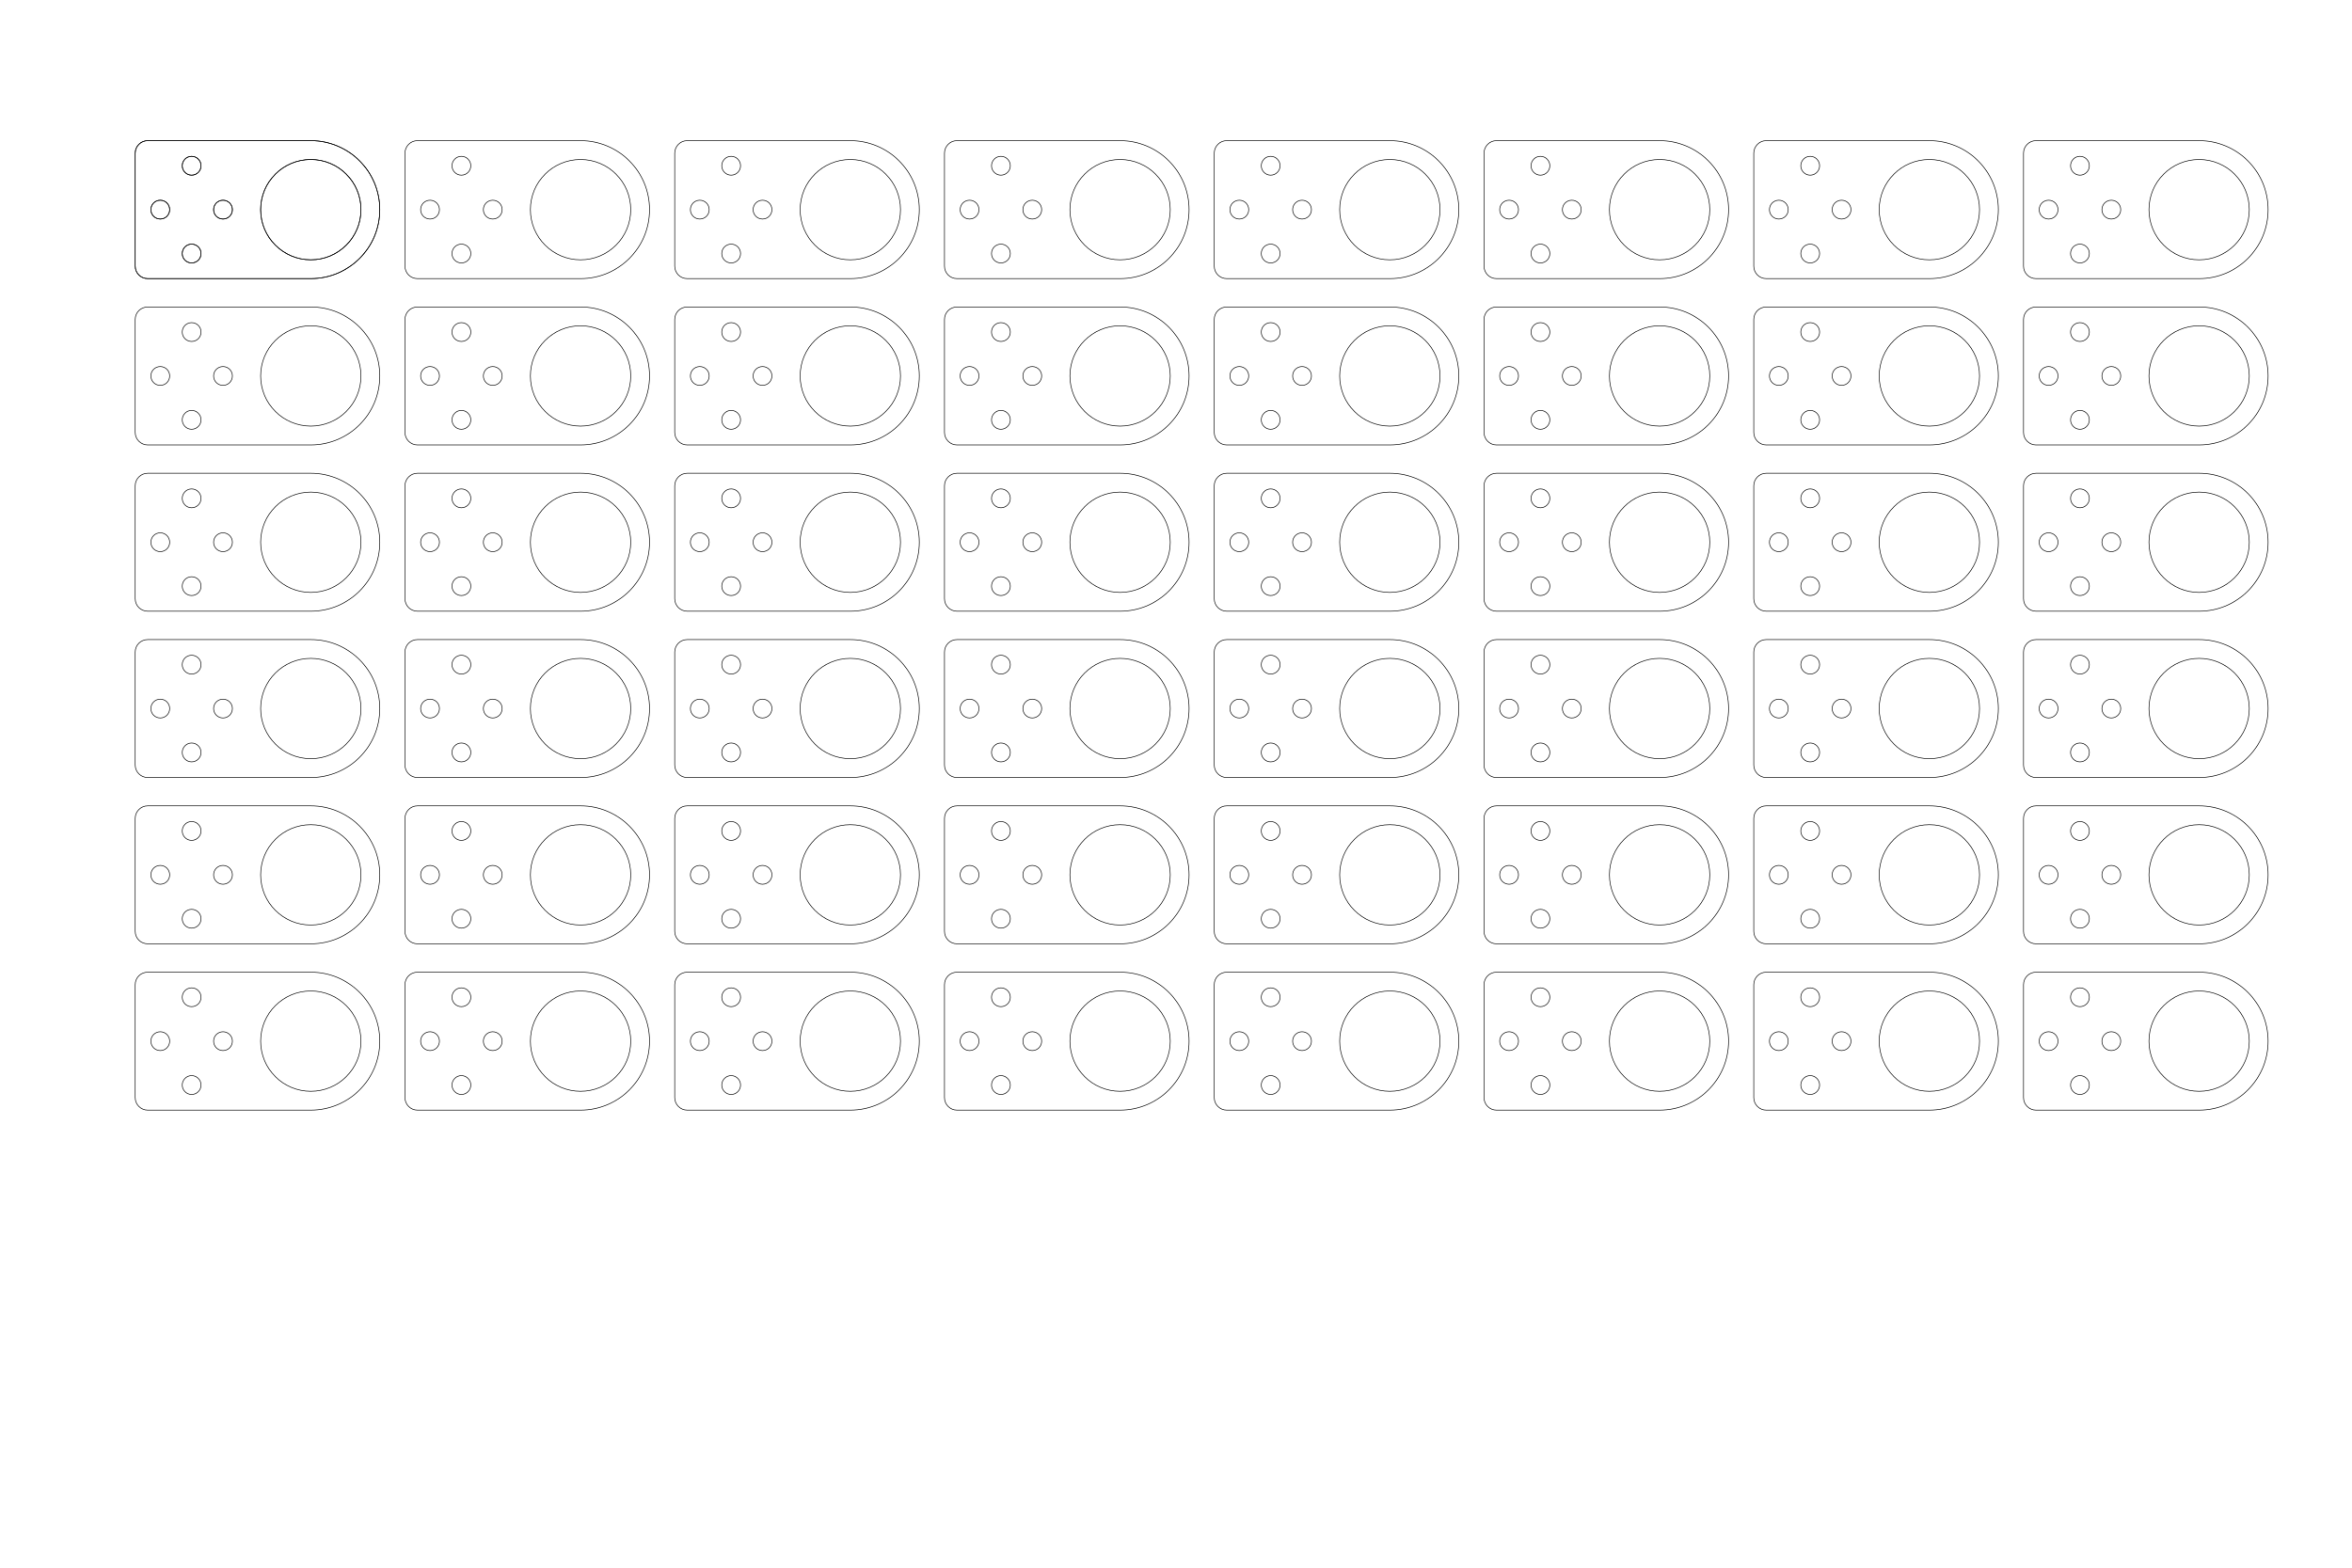
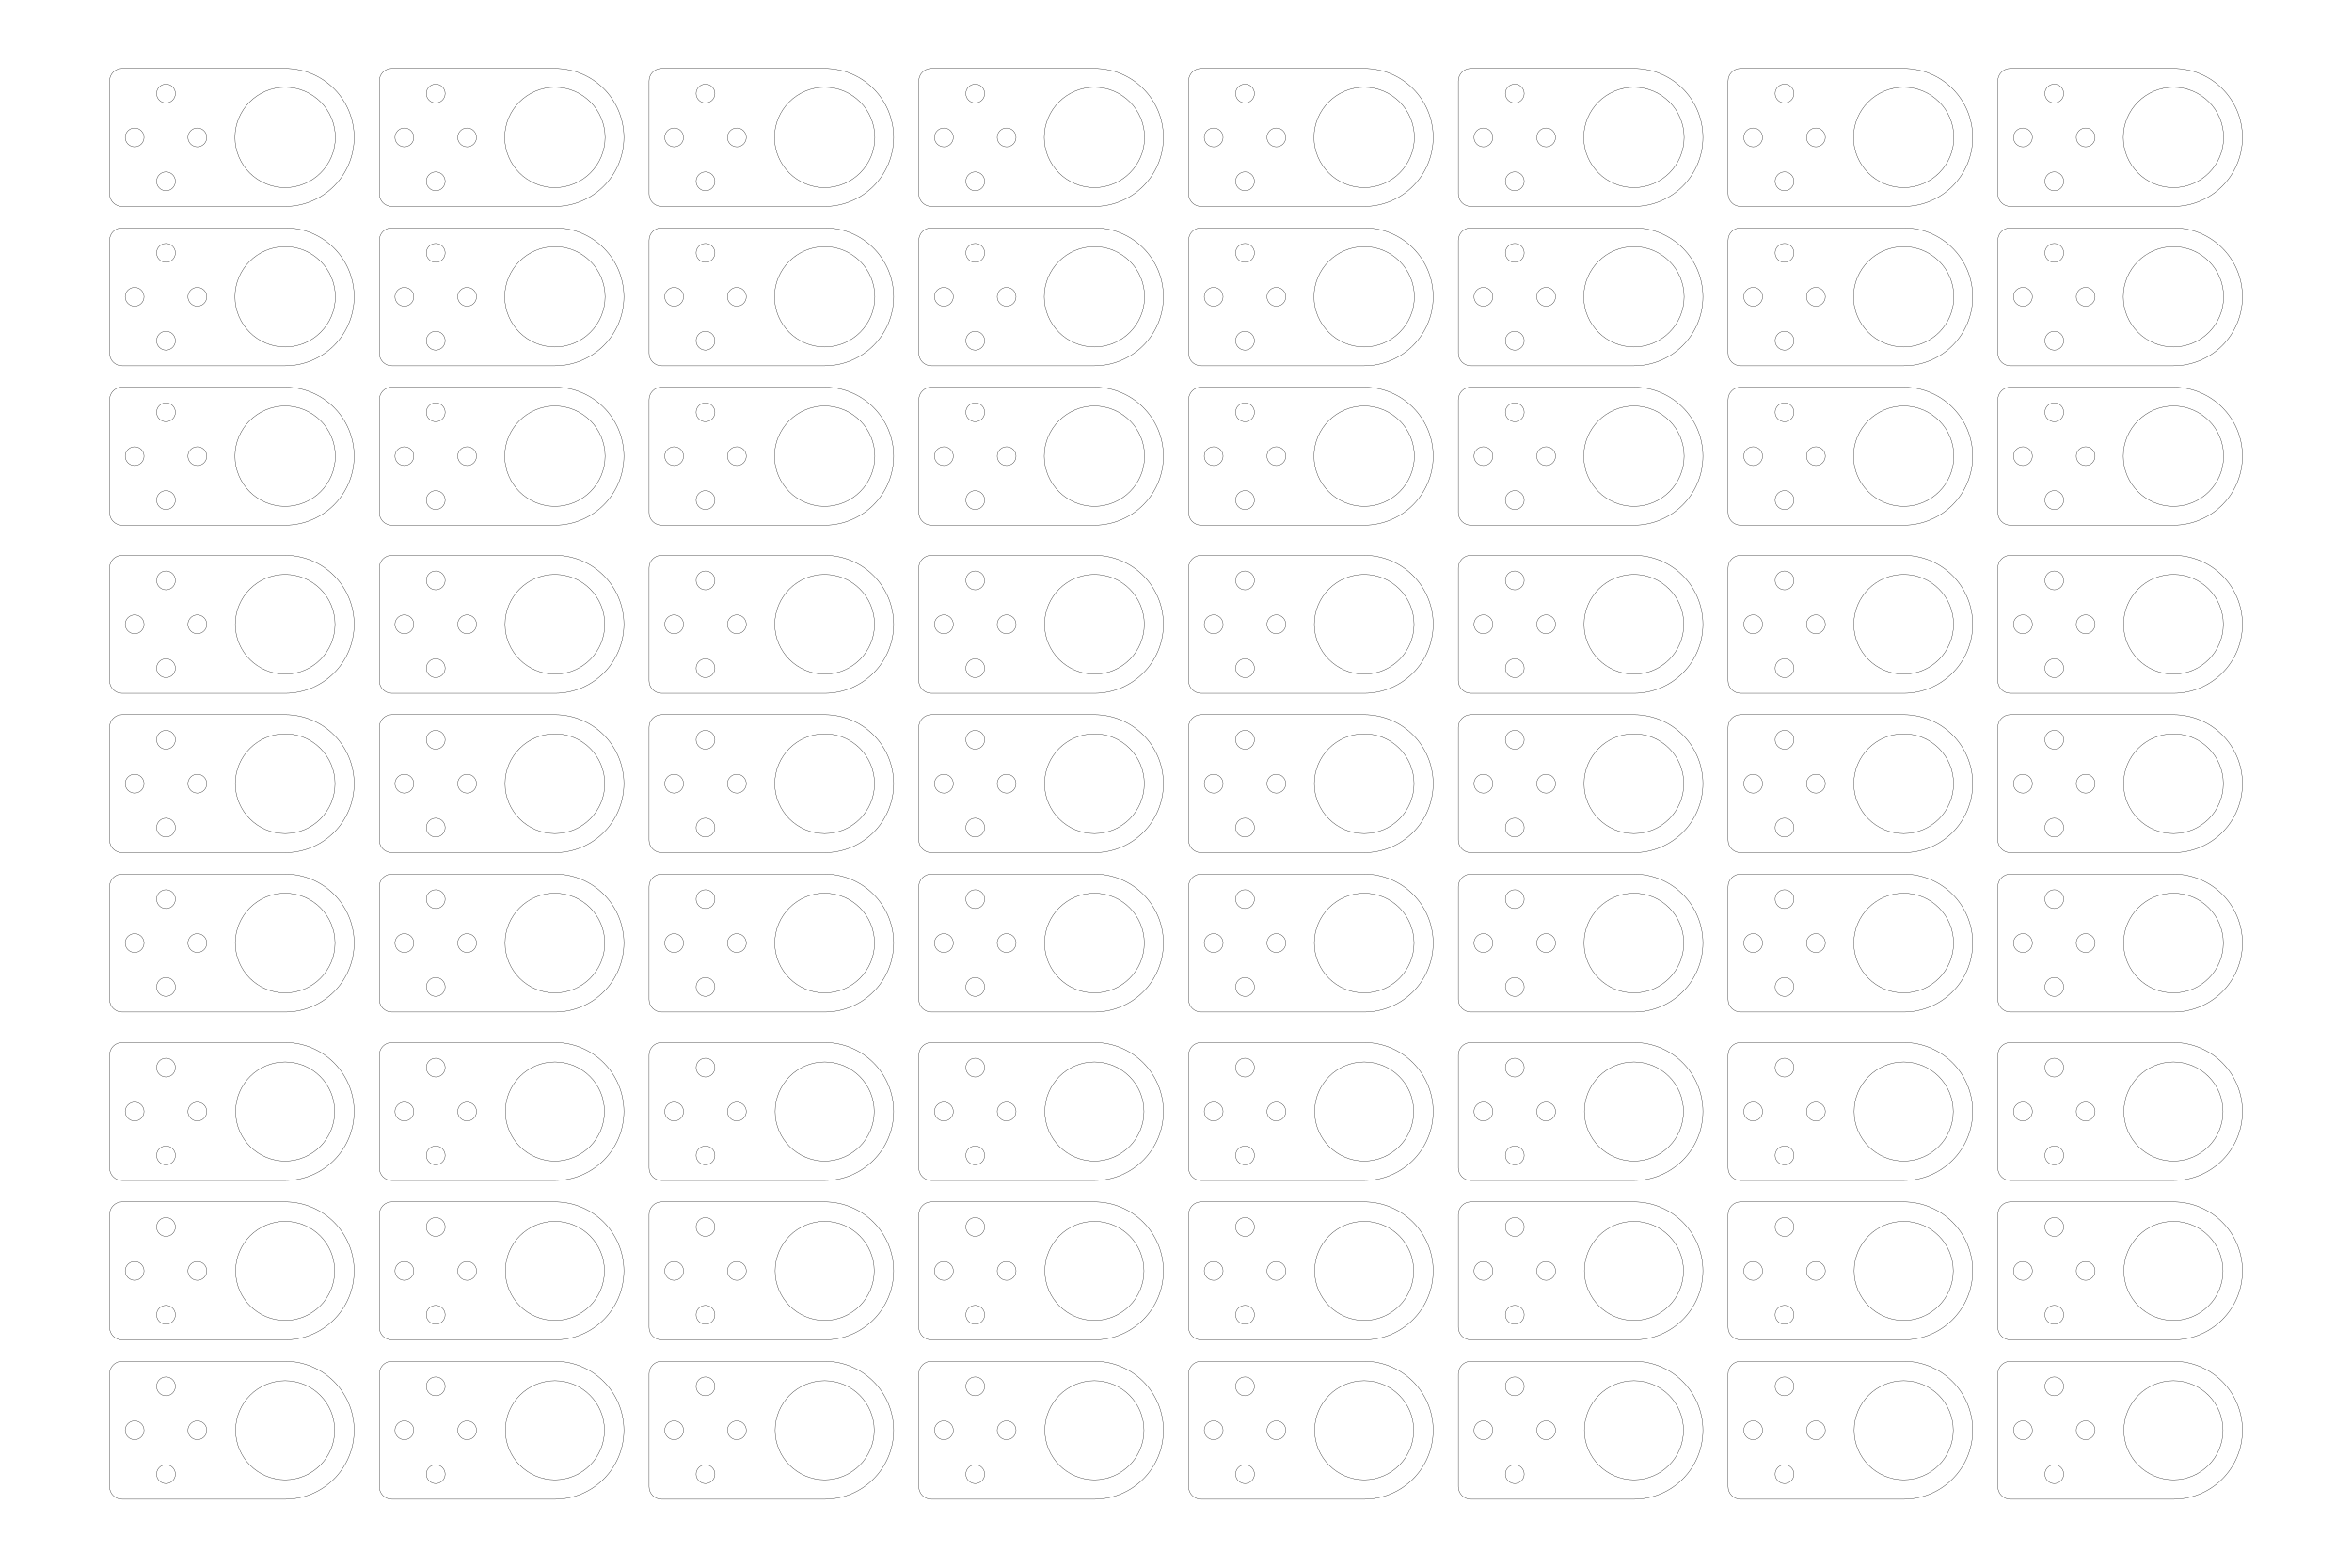
- <svg xmlns="http://www.w3.org/2000/svg" xmlns:xlink="http://www.w3.org/1999/xlink" version="1.1" width="375mm" height="250mm" viewBox="0 0 375 250" id="svg2">
+ <svg xmlns="http://www.w3.org/2000/svg" xmlns:xlink="http://www.w3.org/1999/xlink" id="svg2" viewBox="0 0 375 250" height="250mm" width="375mm" version="1.1">
  <defs id="defs4">
-     <radialGradient r="19.571" gradientTransform="matrix(0.14777,0.23089,-0.2468,0.15795,-26.318,-62.617)" cx="282.65" cy="29.149" gradientUnits="userSpaceOnUse" id="radialGradient3661">
-       <stop id="stop7" offset="0" stop-color="#71b2f8" />
-       <stop id="stop9" offset="1" stop-color="#002795" />
+     <radialGradient id="radialGradient3661" gradientUnits="userSpaceOnUse" cy="29.149" cx="282.65" gradientTransform="matrix(0.14777,0.23089,-0.2468,0.15795,-26.318,-62.617)" r="19.571">
+       <stop stop-color="#71b2f8" offset="0" id="stop7" />
+       <stop stop-color="#002795" offset="1" id="stop9" />
    </radialGradient>
-     <radialGradient r="19.571" gradientTransform="matrix(0.26631,0.065024,-0.17931,0.73438,-60.668,-36.938)" cx="270.58" cy="33.9" gradientUnits="userSpaceOnUse" id="radialGradient3817">
-       <stop id="stop12" offset="0" stop-color="#ff6d0f" />
-       <stop id="stop14" offset="1" stop-color="#ff1000" />
+     <radialGradient id="radialGradient3817" gradientUnits="userSpaceOnUse" cy="33.9" cx="270.58" gradientTransform="matrix(0.26631,0.065024,-0.17931,0.73438,-60.668,-36.938)" r="19.571">
+       <stop stop-color="#ff6d0f" offset="0" id="stop12" />
+       <stop stop-color="#ff1000" offset="1" id="stop14" />
    </radialGradient>
  </defs>
-   <text x="952.991" y="-79.377" id="text7009">
-     <tspan y="-79.377" x="952.991" style="font-style:normal;font-weight:normal;font-size:2.822px;text-align:center;text-anchor:start;fill:#000000;fill-opacity:1;stroke:none" dy="-0.282" id="tspan7011">182,27 mm</tspan>
-   </text>
-   <g id="use5116" transform="translate(-0.44491,-76.5678)">
-     <circle transform="scale(1,-1)" cx="50" cy="-110" r="8" style="fill:none;stroke:#000000;stroke-width:0.1;stroke-miterlimit:4;stroke-dasharray:none" id="circle4383" />
-     <path id="path4385" d="M 50,121 A 11,11 0 0 0 50,99 L 24,99 A 2,2 0 0 0 22,101 l 0,18 A 2,2 0 0 0 24,121 L 50,121" style="fill:none;fill-rule:evenodd;stroke:#000000;stroke-width:0.1;stroke-miterlimit:4;stroke-dasharray:none" />
-     <circle transform="scale(1,-1)" cx="31" cy="-103" r="1.5" style="fill:none;stroke:#000000;stroke-width:0.1;stroke-miterlimit:4;stroke-dasharray:none" id="circle4387" />
-     <circle transform="scale(1,-1)" cx="26" cy="-110" r="1.5" style="fill:none;stroke:#000000;stroke-width:0.1;stroke-miterlimit:4;stroke-dasharray:none" id="circle4389" />
-     <circle transform="scale(1,-1)" cx="36" cy="-110" r="1.5" style="fill:none;stroke:#000000;stroke-width:0.1;stroke-miterlimit:4;stroke-dasharray:none" id="circle4391" />
-     <circle transform="scale(1,-1)" cx="31" cy="-117" r="1.5" style="fill:none;stroke:#000000;stroke-width:0.1;stroke-miterlimit:4;stroke-dasharray:none" id="circle4393" />
+   <g style="stroke-width:0.05;stroke-miterlimit:4;stroke-dasharray:none;stroke:#000000;stroke-opacity:1;fill:none" id="g4307" transform="translate(-4.534975,-88.08378)">
+     <circle id="circle51" style="fill:none;stroke:#000000;stroke-width:0.05;stroke-miterlimit:4;stroke-dasharray:none;stroke-opacity:1" r="8" cy="-110" cx="50" transform="scale(1,-1)" />
+     <path style="fill:none;fill-rule:evenodd;stroke:#000000;stroke-width:0.05;stroke-miterlimit:4;stroke-dasharray:none;stroke-opacity:1" d="M 50,121 A 11,11 0 0 0 50,99 L 24,99 A 2,2 0 0 0 22,101 l 0,18 A 2,2 0 0 0 24,121 L 50,121" id="Sketch009001_w0000" />
+     <circle id="circle54" style="fill:none;stroke:#000000;stroke-width:0.05;stroke-miterlimit:4;stroke-dasharray:none;stroke-opacity:1" r="1.5" cy="-103" cx="31" transform="scale(1,-1)" />
+     <circle id="circle56" style="fill:none;stroke:#000000;stroke-width:0.05;stroke-miterlimit:4;stroke-dasharray:none;stroke-opacity:1" r="1.5" cy="-110" cx="26" transform="scale(1,-1)" />
+     <circle id="circle58" style="fill:none;stroke:#000000;stroke-width:0.05;stroke-miterlimit:4;stroke-dasharray:none;stroke-opacity:1" r="1.5" cy="-110" cx="36" transform="scale(1,-1)" />
+     <circle id="circle60" style="fill:none;stroke:#000000;stroke-width:0.05;stroke-miterlimit:4;stroke-dasharray:none;stroke-opacity:1" r="1.5" cy="-117" cx="31" transform="scale(1,-1)" />
  </g>
-   <use x="0" y="0" xlink:href="#use5116" id="use4823" />
-   <use x="0" y="0" xlink:href="#use5116" transform="translate(0,26.52)" id="use4825" />
-   <use x="0" y="0" xlink:href="#use5116" transform="translate(0,53.03999)" id="use4827" />
-   <use x="0" y="0" xlink:href="#use5116" transform="translate(0,79.55999)" id="use4829" />
-   <use x="0" y="0" xlink:href="#use5116" transform="translate(0,106.08)" id="use4831" />
-   <use x="0" y="0" xlink:href="#use5116" transform="translate(0,132.6)" id="use4833" />
-   <use x="0" y="0" xlink:href="#use5116" transform="translate(43.01,0)" id="use4835" />
-   <use x="0" y="0" xlink:href="#use5116" transform="translate(43.01,26.52)" id="use4837" />
-   <use x="0" y="0" xlink:href="#use5116" transform="translate(43.01,53.03999)" id="use4839" />
-   <use x="0" y="0" xlink:href="#use5116" transform="translate(43.01,79.55999)" id="use4841" />
-   <use x="0" y="0" xlink:href="#use5116" transform="translate(43.01,106.08)" id="use4843" />
-   <use x="0" y="0" xlink:href="#use5116" transform="translate(43.01,132.6)" id="use4845" />
-   <use x="0" y="0" xlink:href="#use5116" transform="translate(86.01999,0)" id="use4847" />
-   <use x="0" y="0" xlink:href="#use5116" transform="translate(86.01999,26.52)" id="use4849" />
-   <use x="0" y="0" xlink:href="#use5116" transform="translate(86.01999,53.03999)" id="use4851" />
-   <use x="0" y="0" xlink:href="#use5116" transform="translate(86.01999,79.55999)" id="use4853" />
-   <use x="0" y="0" xlink:href="#use5116" transform="translate(86.01999,106.08)" id="use4855" />
-   <use x="0" y="0" xlink:href="#use5116" transform="translate(86.01999,132.6)" id="use4857" />
-   <use x="0" y="0" xlink:href="#use5116" transform="translate(129.03,0)" id="use4859" />
-   <use x="0" y="0" xlink:href="#use5116" transform="translate(129.03,26.52)" id="use4861" />
-   <use x="0" y="0" xlink:href="#use5116" transform="translate(129.03,53.03999)" id="use4863" />
-   <use x="0" y="0" xlink:href="#use5116" transform="translate(129.03,79.55999)" id="use4865" />
-   <use x="0" y="0" xlink:href="#use5116" transform="translate(129.03,106.08)" id="use4867" />
-   <use x="0" y="0" xlink:href="#use5116" transform="translate(129.03,132.6)" id="use4869" />
-   <use x="0" y="0" xlink:href="#use5116" transform="translate(172.04,0)" id="use4871" />
-   <use x="0" y="0" xlink:href="#use5116" transform="translate(172.04,26.52)" id="use4873" />
-   <use x="0" y="0" xlink:href="#use5116" transform="translate(172.04,53.03999)" id="use4875" />
-   <use x="0" y="0" xlink:href="#use5116" transform="translate(172.04,79.55999)" id="use4877" />
-   <use x="0" y="0" xlink:href="#use5116" transform="translate(172.04,106.08)" id="use4879" />
-   <use x="0" y="0" xlink:href="#use5116" transform="translate(172.04,132.6)" id="use4881" />
-   <use x="0" y="0" xlink:href="#use5116" transform="translate(215.05,0)" id="use4883" />
-   <use x="0" y="0" xlink:href="#use5116" transform="translate(215.05,26.52)" id="use4885" />
-   <use x="0" y="0" xlink:href="#use5116" transform="translate(215.05,53.03999)" id="use4887" />
-   <use x="0" y="0" xlink:href="#use5116" transform="translate(215.05,79.55999)" id="use4889" />
-   <use x="0" y="0" xlink:href="#use5116" transform="translate(215.05,106.08)" id="use4891" />
-   <use x="0" y="0" xlink:href="#use5116" transform="translate(215.05,132.6)" id="use4893" />
-   <use x="0" y="0" xlink:href="#use5116" transform="translate(258.06,0)" id="use4895" />
-   <use x="0" y="0" xlink:href="#use5116" transform="translate(258.06,26.52)" id="use4897" />
-   <use x="0" y="0" xlink:href="#use5116" transform="translate(258.06,53.03999)" id="use4899" />
-   <use x="0" y="0" xlink:href="#use5116" transform="translate(258.06,79.55999)" id="use4901" />
-   <use x="0" y="0" xlink:href="#use5116" transform="translate(258.06,106.08)" id="use4903" />
-   <use x="0" y="0" xlink:href="#use5116" transform="translate(258.06,132.6)" id="use4905" />
-   <use x="0" y="0" xlink:href="#use5116" transform="translate(301.07,0)" id="use4907" />
-   <use x="0" y="0" xlink:href="#use5116" transform="translate(301.07,26.52)" id="use4909" />
-   <use x="0" y="0" xlink:href="#use5116" transform="translate(301.07,53.03999)" id="use4911" />
-   <use x="0" y="0" xlink:href="#use5116" transform="translate(301.07,79.55999)" id="use4913" />
-   <use x="0" y="0" xlink:href="#use5116" transform="translate(301.07,106.08)" id="use4915" />
-   <use x="0" y="0" xlink:href="#use5116" transform="translate(301.07,132.6)" id="use4917" />
+   <g style="stroke-width:0.05;stroke-miterlimit:4;stroke-dasharray:none;stroke:#000000;stroke-opacity:1;fill:none" id="g4315" transform="translate(-54.53498,-10.44178)">
+     <circle id="circle73" style="fill:none;stroke:#000000;stroke-width:0.05;stroke-miterlimit:4;stroke-dasharray:none;stroke-opacity:1" r="7.95" cy="-110" cx="100" transform="scale(1,-1)" />
+     <path style="fill:none;fill-rule:evenodd;stroke:#000000;stroke-width:0.05;stroke-miterlimit:4;stroke-dasharray:none;stroke-opacity:1" d="m 100,121 a 11,11 0 0 0 0,-22 L 74,99 A 2,2 0 0 0 72,101 l 0,18 A 2,2 0 0 0 74,121 L 100,121" id="Sketch012003_w0000" />
+     <circle id="circle76" style="fill:none;stroke:#000000;stroke-width:0.05;stroke-miterlimit:4;stroke-dasharray:none;stroke-opacity:1" r="1.5" cy="-103" cx="81" transform="scale(1,-1)" />
+     <circle id="circle78" style="fill:none;stroke:#000000;stroke-width:0.05;stroke-miterlimit:4;stroke-dasharray:none;stroke-opacity:1" r="1.5" cy="-110" cx="76" transform="scale(1,-1)" />
+     <circle id="circle80" style="fill:none;stroke:#000000;stroke-width:0.05;stroke-miterlimit:4;stroke-dasharray:none;stroke-opacity:1" r="1.5" cy="-110" cx="86" transform="scale(1,-1)" />
+     <circle id="circle82" style="fill:none;stroke:#000000;stroke-width:0.05;stroke-miterlimit:4;stroke-dasharray:none;stroke-opacity:1" r="1.5" cy="-117" cx="81" transform="scale(1,-1)" />
+   </g>
+   <g style="stroke-width:0.05;stroke-miterlimit:4;stroke-dasharray:none;stroke:#000000;stroke-opacity:1;fill:none" id="g4323" transform="translate(-104.535,67.25379)">
+     <circle id="circle84" style="fill:none;stroke:#000000;stroke-width:0.05;stroke-miterlimit:4;stroke-dasharray:none;stroke-opacity:1" r="7.9" cy="-110" cx="150" transform="scale(1,-1)" />
+     <path style="fill:none;fill-rule:evenodd;stroke:#000000;stroke-width:0.05;stroke-miterlimit:4;stroke-dasharray:none;stroke-opacity:1" d="m 150,121 a 11,11 0 0 0 0,-22 l -26,0 A 2,2 0 0 0 122,101 l 0,18 A 2,2 0 0 0 124,121 L 150,121" id="Sketch012004_w0000" />
+     <circle id="circle87" style="fill:none;stroke:#000000;stroke-width:0.05;stroke-miterlimit:4;stroke-dasharray:none;stroke-opacity:1" r="1.5" cy="-103" cx="131" transform="scale(1,-1)" />
+     <circle id="circle89" style="fill:none;stroke:#000000;stroke-width:0.05;stroke-miterlimit:4;stroke-dasharray:none;stroke-opacity:1" r="1.5" cy="-110" cx="126" transform="scale(1,-1)" />
+     <circle id="circle91" style="fill:none;stroke:#000000;stroke-width:0.05;stroke-miterlimit:4;stroke-dasharray:none;stroke-opacity:1" r="1.5" cy="-110" cx="136" transform="scale(1,-1)" />
+     <circle id="circle93" style="fill:none;stroke:#000000;stroke-width:0.05;stroke-miterlimit:4;stroke-dasharray:none;stroke-opacity:1" r="1.5" cy="-117" cx="131" transform="scale(1,-1)" />
+   </g>
+   <use style="stroke-width:0.05;stroke-miterlimit:4;stroke-dasharray:none;stroke:#000000;stroke-opacity:1;fill:none" height="100%" width="100%" id="use5236" transform="translate(0,25.415)" xlink:href="#g4307" y="0" x="0" />
+   <use style="stroke-width:0.05;stroke-miterlimit:4;stroke-dasharray:none;stroke:#000000;stroke-opacity:1;fill:none" height="100%" width="100%" id="use5238" transform="translate(0,50.82999)" xlink:href="#g4307" y="0" x="0" />
+   <use style="stroke-width:0.05;stroke-miterlimit:4;stroke-dasharray:none;stroke:#000000;stroke-opacity:1;fill:none" height="100%" width="100%" id="use5240" transform="translate(43.01,0)" xlink:href="#g4307" y="0" x="0" />
+   <use style="stroke-width:0.05;stroke-miterlimit:4;stroke-dasharray:none;stroke:#000000;stroke-opacity:1;fill:none" height="100%" width="100%" id="use5242" transform="translate(43.01,25.415)" xlink:href="#g4307" y="0" x="0" />
+   <use style="stroke-width:0.05;stroke-miterlimit:4;stroke-dasharray:none;stroke:#000000;stroke-opacity:1;fill:none" height="100%" width="100%" id="use5244" transform="translate(43.01,50.82999)" xlink:href="#g4307" y="0" x="0" />
+   <use style="stroke-width:0.05;stroke-miterlimit:4;stroke-dasharray:none;stroke:#000000;stroke-opacity:1;fill:none" height="100%" width="100%" id="use5246" transform="translate(86.01999,0)" xlink:href="#g4307" y="0" x="0" />
+   <use style="stroke-width:0.05;stroke-miterlimit:4;stroke-dasharray:none;stroke:#000000;stroke-opacity:1;fill:none" height="100%" width="100%" id="use5248" transform="translate(86.01999,25.415)" xlink:href="#g4307" y="0" x="0" />
+   <use style="stroke-width:0.05;stroke-miterlimit:4;stroke-dasharray:none;stroke:#000000;stroke-opacity:1;fill:none" height="100%" width="100%" id="use5250" transform="translate(86.01999,50.82999)" xlink:href="#g4307" y="0" x="0" />
+   <use style="stroke-width:0.05;stroke-miterlimit:4;stroke-dasharray:none;stroke:#000000;stroke-opacity:1;fill:none" height="100%" width="100%" id="use5252" transform="translate(129.03,0)" xlink:href="#g4307" y="0" x="0" />
+   <use style="stroke-width:0.05;stroke-miterlimit:4;stroke-dasharray:none;stroke:#000000;stroke-opacity:1;fill:none" height="100%" width="100%" id="use5254" transform="translate(129.03,25.415)" xlink:href="#g4307" y="0" x="0" />
+   <use style="stroke-width:0.05;stroke-miterlimit:4;stroke-dasharray:none;stroke:#000000;stroke-opacity:1;fill:none" height="100%" width="100%" id="use5256" transform="translate(129.03,50.82999)" xlink:href="#g4307" y="0" x="0" />
+   <use style="stroke-width:0.05;stroke-miterlimit:4;stroke-dasharray:none;stroke:#000000;stroke-opacity:1;fill:none" height="100%" width="100%" id="use5258" transform="translate(172.04,0)" xlink:href="#g4307" y="0" x="0" />
+   <use style="stroke-width:0.05;stroke-miterlimit:4;stroke-dasharray:none;stroke:#000000;stroke-opacity:1;fill:none" height="100%" width="100%" id="use5260" transform="translate(172.04,25.415)" xlink:href="#g4307" y="0" x="0" />
+   <use style="stroke-width:0.05;stroke-miterlimit:4;stroke-dasharray:none;stroke:#000000;stroke-opacity:1;fill:none" height="100%" width="100%" id="use5262" transform="translate(172.04,50.82999)" xlink:href="#g4307" y="0" x="0" />
+   <use style="stroke-width:0.05;stroke-miterlimit:4;stroke-dasharray:none;stroke:#000000;stroke-opacity:1;fill:none" height="100%" width="100%" id="use5264" transform="translate(215.05,0)" xlink:href="#g4307" y="0" x="0" />
+   <use style="stroke-width:0.05;stroke-miterlimit:4;stroke-dasharray:none;stroke:#000000;stroke-opacity:1;fill:none" height="100%" width="100%" id="use5266" transform="translate(215.05,25.415)" xlink:href="#g4307" y="0" x="0" />
+   <use style="stroke-width:0.05;stroke-miterlimit:4;stroke-dasharray:none;stroke:#000000;stroke-opacity:1;fill:none" height="100%" width="100%" id="use5268" transform="translate(215.05,50.82999)" xlink:href="#g4307" y="0" x="0" />
+   <use style="stroke-width:0.05;stroke-miterlimit:4;stroke-dasharray:none;stroke:#000000;stroke-opacity:1;fill:none" height="100%" width="100%" id="use5270" transform="translate(258.06,0)" xlink:href="#g4307" y="0" x="0" />
+   <use style="stroke-width:0.05;stroke-miterlimit:4;stroke-dasharray:none;stroke:#000000;stroke-opacity:1;fill:none" height="100%" width="100%" id="use5272" transform="translate(258.06,25.415)" xlink:href="#g4307" y="0" x="0" />
+   <use style="stroke-width:0.05;stroke-miterlimit:4;stroke-dasharray:none;stroke:#000000;stroke-opacity:1;fill:none" height="100%" width="100%" id="use5274" transform="translate(258.06,50.82999)" xlink:href="#g4307" y="0" x="0" />
+   <use style="stroke-width:0.05;stroke-miterlimit:4;stroke-dasharray:none;stroke:#000000;stroke-opacity:1;fill:none" height="100%" width="100%" id="use5276" transform="translate(301.07,0)" xlink:href="#g4307" y="0" x="0" />
+   <use style="stroke-width:0.05;stroke-miterlimit:4;stroke-dasharray:none;stroke:#000000;stroke-opacity:1;fill:none" height="100%" width="100%" id="use5278" transform="translate(301.07,25.415)" xlink:href="#g4307" y="0" x="0" />
+   <use style="stroke-width:0.05;stroke-miterlimit:4;stroke-dasharray:none;stroke:#000000;stroke-opacity:1;fill:none" height="100%" width="100%" id="use5280" transform="translate(301.07,50.82999)" xlink:href="#g4307" y="0" x="0" />
+   <use style="stroke-width:0.05;stroke-miterlimit:4;stroke-dasharray:none;stroke:#000000;stroke-opacity:1;fill:none" height="100%" width="100%" id="use5284" transform="translate(0,25.415)" xlink:href="#g4315" y="0" x="0" />
+   <use style="stroke-width:0.05;stroke-miterlimit:4;stroke-dasharray:none;stroke:#000000;stroke-opacity:1;fill:none" height="100%" width="100%" id="use5286" transform="translate(0,50.82999)" xlink:href="#g4315" y="0" x="0" />
+   <use style="stroke-width:0.05;stroke-miterlimit:4;stroke-dasharray:none;stroke:#000000;stroke-opacity:1;fill:none" height="100%" width="100%" id="use5288" transform="translate(43.01,0)" xlink:href="#g4315" y="0" x="0" />
+   <use style="stroke-width:0.05;stroke-miterlimit:4;stroke-dasharray:none;stroke:#000000;stroke-opacity:1;fill:none" height="100%" width="100%" id="use5290" transform="translate(43.01,25.415)" xlink:href="#g4315" y="0" x="0" />
+   <use style="stroke-width:0.05;stroke-miterlimit:4;stroke-dasharray:none;stroke:#000000;stroke-opacity:1;fill:none" height="100%" width="100%" id="use5292" transform="translate(43.01,50.82999)" xlink:href="#g4315" y="0" x="0" />
+   <use style="stroke-width:0.05;stroke-miterlimit:4;stroke-dasharray:none;stroke:#000000;stroke-opacity:1;fill:none" height="100%" width="100%" id="use5294" transform="translate(86.01999,0)" xlink:href="#g4315" y="0" x="0" />
+   <use style="stroke-width:0.05;stroke-miterlimit:4;stroke-dasharray:none;stroke:#000000;stroke-opacity:1;fill:none" height="100%" width="100%" id="use5296" transform="translate(86.01999,25.415)" xlink:href="#g4315" y="0" x="0" />
+   <use style="stroke-width:0.05;stroke-miterlimit:4;stroke-dasharray:none;stroke:#000000;stroke-opacity:1;fill:none" height="100%" width="100%" id="use5298" transform="translate(86.01999,50.82999)" xlink:href="#g4315" y="0" x="0" />
+   <use style="stroke-width:0.05;stroke-miterlimit:4;stroke-dasharray:none;stroke:#000000;stroke-opacity:1;fill:none" height="100%" width="100%" id="use5300" transform="translate(129.03,0)" xlink:href="#g4315" y="0" x="0" />
+   <use style="stroke-width:0.05;stroke-miterlimit:4;stroke-dasharray:none;stroke:#000000;stroke-opacity:1;fill:none" height="100%" width="100%" id="use5302" transform="translate(129.03,25.415)" xlink:href="#g4315" y="0" x="0" />
+   <use style="stroke-width:0.05;stroke-miterlimit:4;stroke-dasharray:none;stroke:#000000;stroke-opacity:1;fill:none" height="100%" width="100%" id="use5304" transform="translate(129.03,50.82999)" xlink:href="#g4315" y="0" x="0" />
+   <use style="stroke-width:0.05;stroke-miterlimit:4;stroke-dasharray:none;stroke:#000000;stroke-opacity:1;fill:none" height="100%" width="100%" id="use5306" transform="translate(172.04,0)" xlink:href="#g4315" y="0" x="0" />
+   <use style="stroke-width:0.05;stroke-miterlimit:4;stroke-dasharray:none;stroke:#000000;stroke-opacity:1;fill:none" height="100%" width="100%" id="use5308" transform="translate(172.04,25.415)" xlink:href="#g4315" y="0" x="0" />
+   <use style="stroke-width:0.05;stroke-miterlimit:4;stroke-dasharray:none;stroke:#000000;stroke-opacity:1;fill:none" height="100%" width="100%" id="use5310" transform="translate(172.04,50.82999)" xlink:href="#g4315" y="0" x="0" />
+   <use style="stroke-width:0.05;stroke-miterlimit:4;stroke-dasharray:none;stroke:#000000;stroke-opacity:1;fill:none" height="100%" width="100%" id="use5312" transform="translate(215.05,0)" xlink:href="#g4315" y="0" x="0" />
+   <use style="stroke-width:0.05;stroke-miterlimit:4;stroke-dasharray:none;stroke:#000000;stroke-opacity:1;fill:none" height="100%" width="100%" id="use5314" transform="translate(215.05,25.415)" xlink:href="#g4315" y="0" x="0" />
+   <use style="stroke-width:0.05;stroke-miterlimit:4;stroke-dasharray:none;stroke:#000000;stroke-opacity:1;fill:none" height="100%" width="100%" id="use5316" transform="translate(215.05,50.82999)" xlink:href="#g4315" y="0" x="0" />
+   <use style="stroke-width:0.05;stroke-miterlimit:4;stroke-dasharray:none;stroke:#000000;stroke-opacity:1;fill:none" height="100%" width="100%" id="use5318" transform="translate(258.06,0)" xlink:href="#g4315" y="0" x="0" />
+   <use style="stroke-width:0.05;stroke-miterlimit:4;stroke-dasharray:none;stroke:#000000;stroke-opacity:1;fill:none" height="100%" width="100%" id="use5320" transform="translate(258.06,25.415)" xlink:href="#g4315" y="0" x="0" />
+   <use style="stroke-width:0.05;stroke-miterlimit:4;stroke-dasharray:none;stroke:#000000;stroke-opacity:1;fill:none" height="100%" width="100%" id="use5322" transform="translate(258.06,50.82999)" xlink:href="#g4315" y="0" x="0" />
+   <use style="stroke-width:0.05;stroke-miterlimit:4;stroke-dasharray:none;stroke:#000000;stroke-opacity:1;fill:none" height="100%" width="100%" id="use5324" transform="translate(301.07,0)" xlink:href="#g4315" y="0" x="0" />
+   <use style="stroke-width:0.05;stroke-miterlimit:4;stroke-dasharray:none;stroke:#000000;stroke-opacity:1;fill:none" height="100%" width="100%" id="use5326" transform="translate(301.07,25.415)" xlink:href="#g4315" y="0" x="0" />
+   <use style="stroke-width:0.05;stroke-miterlimit:4;stroke-dasharray:none;stroke:#000000;stroke-opacity:1;fill:none" height="100%" width="100%" id="use5328" transform="translate(301.07,50.82999)" xlink:href="#g4315" y="0" x="0" />
+   <use style="stroke-width:0.05;stroke-miterlimit:4;stroke-dasharray:none;stroke:#000000;stroke-opacity:1;fill:none" id="use5332" transform="translate(0,25.415)" xlink:href="#g4323" y="0" x="0" width="100%" height="100%" />
+   <use style="stroke-width:0.05;stroke-miterlimit:4;stroke-dasharray:none;stroke:#000000;stroke-opacity:1;fill:none" id="use5334" transform="translate(0,50.83)" xlink:href="#g4323" y="0" x="0" width="100%" height="100%" />
+   <use style="stroke-width:0.05;stroke-miterlimit:4;stroke-dasharray:none;stroke:#000000;stroke-opacity:1;fill:none" id="use5336" transform="translate(43.00999,0)" xlink:href="#g4323" y="0" x="0" width="100%" height="100%" />
+   <use style="stroke-width:0.05;stroke-miterlimit:4;stroke-dasharray:none;stroke:#000000;stroke-opacity:1;fill:none" id="use5338" transform="translate(43.00999,25.415)" xlink:href="#g4323" y="0" x="0" width="100%" height="100%" />
+   <use style="stroke-width:0.05;stroke-miterlimit:4;stroke-dasharray:none;stroke:#000000;stroke-opacity:1;fill:none" id="use5340" transform="translate(43.00999,50.83)" xlink:href="#g4323" y="0" x="0" width="100%" height="100%" />
+   <use style="stroke-width:0.05;stroke-miterlimit:4;stroke-dasharray:none;stroke:#000000;stroke-opacity:1;fill:none" id="use5342" transform="translate(86.01999,0)" xlink:href="#g4323" y="0" x="0" width="100%" height="100%" />
+   <use style="stroke-width:0.05;stroke-miterlimit:4;stroke-dasharray:none;stroke:#000000;stroke-opacity:1;fill:none" id="use5344" transform="translate(86.01999,25.415)" xlink:href="#g4323" y="0" x="0" width="100%" height="100%" />
+   <use style="stroke-width:0.05;stroke-miterlimit:4;stroke-dasharray:none;stroke:#000000;stroke-opacity:1;fill:none" id="use5346" transform="translate(86.01999,50.83)" xlink:href="#g4323" y="0" x="0" width="100%" height="100%" />
+   <use style="stroke-width:0.05;stroke-miterlimit:4;stroke-dasharray:none;stroke:#000000;stroke-opacity:1;fill:none" id="use5348" transform="translate(129.03,0)" xlink:href="#g4323" y="0" x="0" width="100%" height="100%" />
+   <use style="stroke-width:0.05;stroke-miterlimit:4;stroke-dasharray:none;stroke:#000000;stroke-opacity:1;fill:none" id="use5350" transform="translate(129.03,25.415)" xlink:href="#g4323" y="0" x="0" width="100%" height="100%" />
+   <use style="stroke-width:0.05;stroke-miterlimit:4;stroke-dasharray:none;stroke:#000000;stroke-opacity:1;fill:none" id="use5352" transform="translate(129.03,50.83)" xlink:href="#g4323" y="0" x="0" width="100%" height="100%" />
+   <use style="stroke-width:0.05;stroke-miterlimit:4;stroke-dasharray:none;stroke:#000000;stroke-opacity:1;fill:none" id="use5354" transform="translate(172.04,0)" xlink:href="#g4323" y="0" x="0" width="100%" height="100%" />
+   <use style="stroke-width:0.05;stroke-miterlimit:4;stroke-dasharray:none;stroke:#000000;stroke-opacity:1;fill:none" id="use5356" transform="translate(172.04,25.415)" xlink:href="#g4323" y="0" x="0" width="100%" height="100%" />
+   <use style="stroke-width:0.05;stroke-miterlimit:4;stroke-dasharray:none;stroke:#000000;stroke-opacity:1;fill:none" id="use5358" transform="translate(172.04,50.83)" xlink:href="#g4323" y="0" x="0" width="100%" height="100%" />
+   <use style="stroke-width:0.05;stroke-miterlimit:4;stroke-dasharray:none;stroke:#000000;stroke-opacity:1;fill:none" id="use5360" transform="translate(215.05,0)" xlink:href="#g4323" y="0" x="0" width="100%" height="100%" />
+   <use style="stroke-width:0.05;stroke-miterlimit:4;stroke-dasharray:none;stroke:#000000;stroke-opacity:1;fill:none" id="use5362" transform="translate(215.05,25.415)" xlink:href="#g4323" y="0" x="0" width="100%" height="100%" />
+   <use style="stroke-width:0.05;stroke-miterlimit:4;stroke-dasharray:none;stroke:#000000;stroke-opacity:1;fill:none" id="use5364" transform="translate(215.05,50.83)" xlink:href="#g4323" y="0" x="0" width="100%" height="100%" />
+   <use style="stroke-width:0.05;stroke-miterlimit:4;stroke-dasharray:none;stroke:#000000;stroke-opacity:1;fill:none" id="use5366" transform="translate(258.06,0)" xlink:href="#g4323" y="0" x="0" width="100%" height="100%" />
+   <use style="stroke-width:0.05;stroke-miterlimit:4;stroke-dasharray:none;stroke:#000000;stroke-opacity:1;fill:none" id="use5368" transform="translate(258.06,25.415)" xlink:href="#g4323" y="0" x="0" width="100%" height="100%" />
+   <use style="stroke-width:0.05;stroke-miterlimit:4;stroke-dasharray:none;stroke:#000000;stroke-opacity:1;fill:none" id="use5370" transform="translate(258.06,50.83)" xlink:href="#g4323" y="0" x="0" width="100%" height="100%" />
+   <use style="stroke-width:0.05;stroke-miterlimit:4;stroke-dasharray:none;stroke:#000000;stroke-opacity:1;fill:none" id="use5372" transform="translate(301.07,0)" xlink:href="#g4323" y="0" x="0" width="100%" height="100%" />
+   <use style="stroke-width:0.05;stroke-miterlimit:4;stroke-dasharray:none;stroke:#000000;stroke-opacity:1;fill:none" id="use5374" transform="translate(301.07,25.415)" xlink:href="#g4323" y="0" x="0" width="100%" height="100%" />
+   <use style="stroke-width:0.05;stroke-miterlimit:4;stroke-dasharray:none;stroke:#000000;stroke-opacity:1;fill:none" id="use5376" transform="translate(301.07,50.83)" xlink:href="#g4323" y="0" x="0" width="100%" height="100%" />
</svg>
